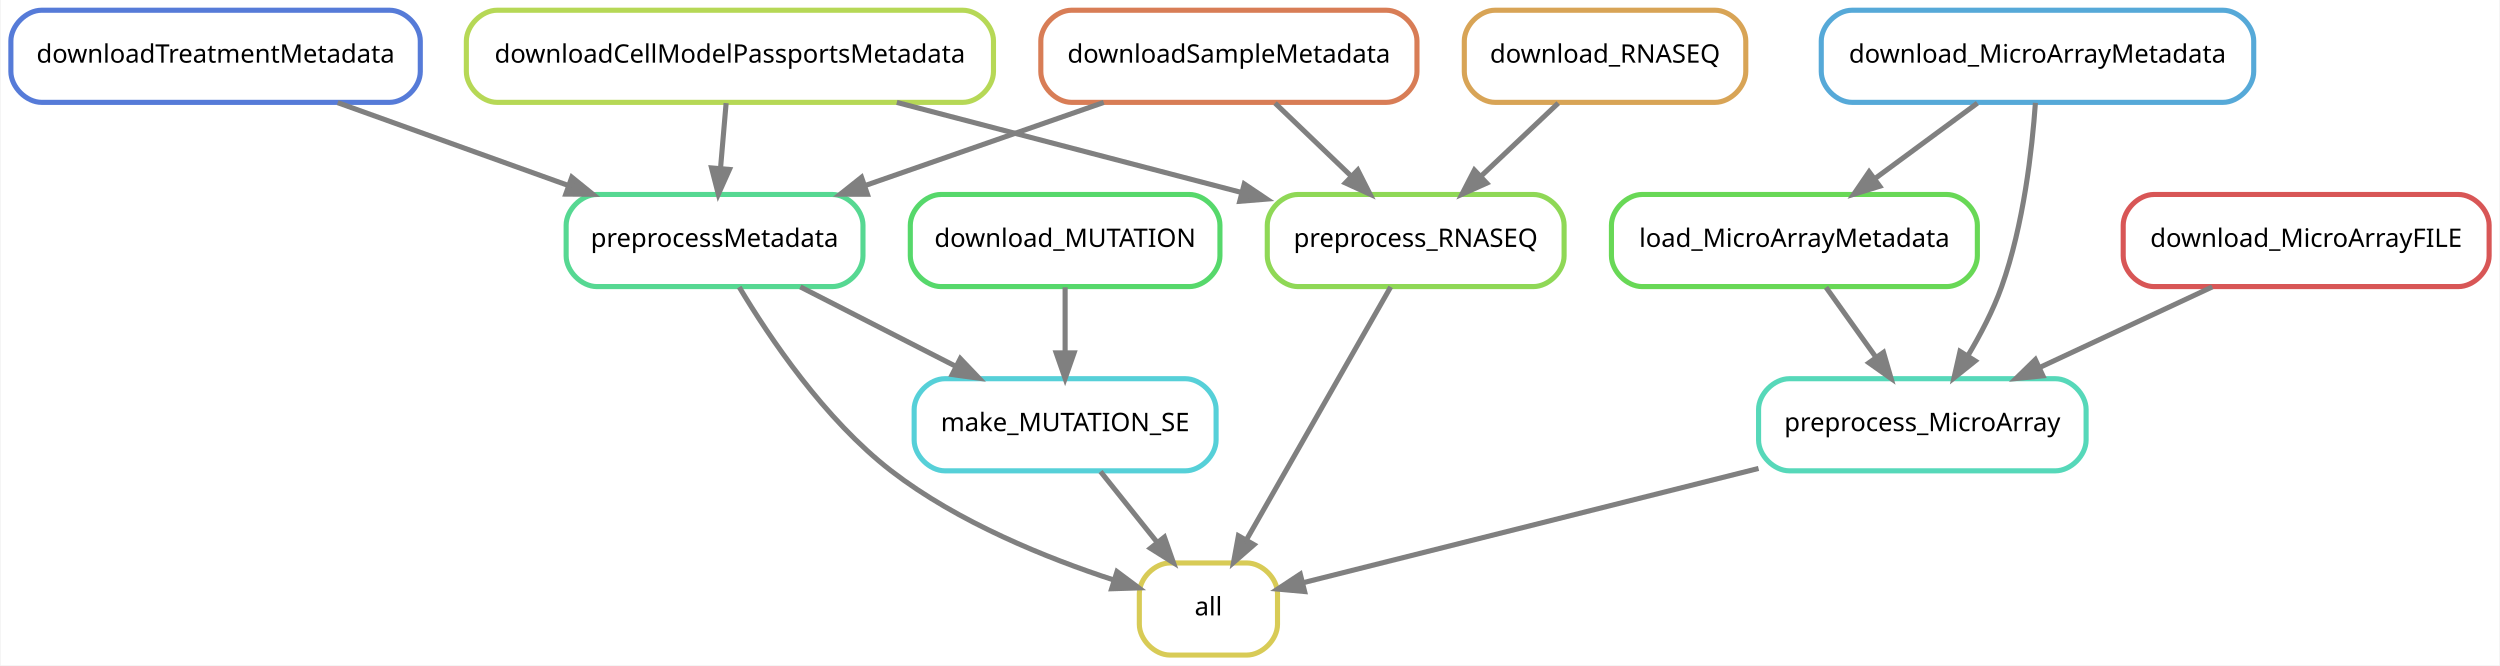
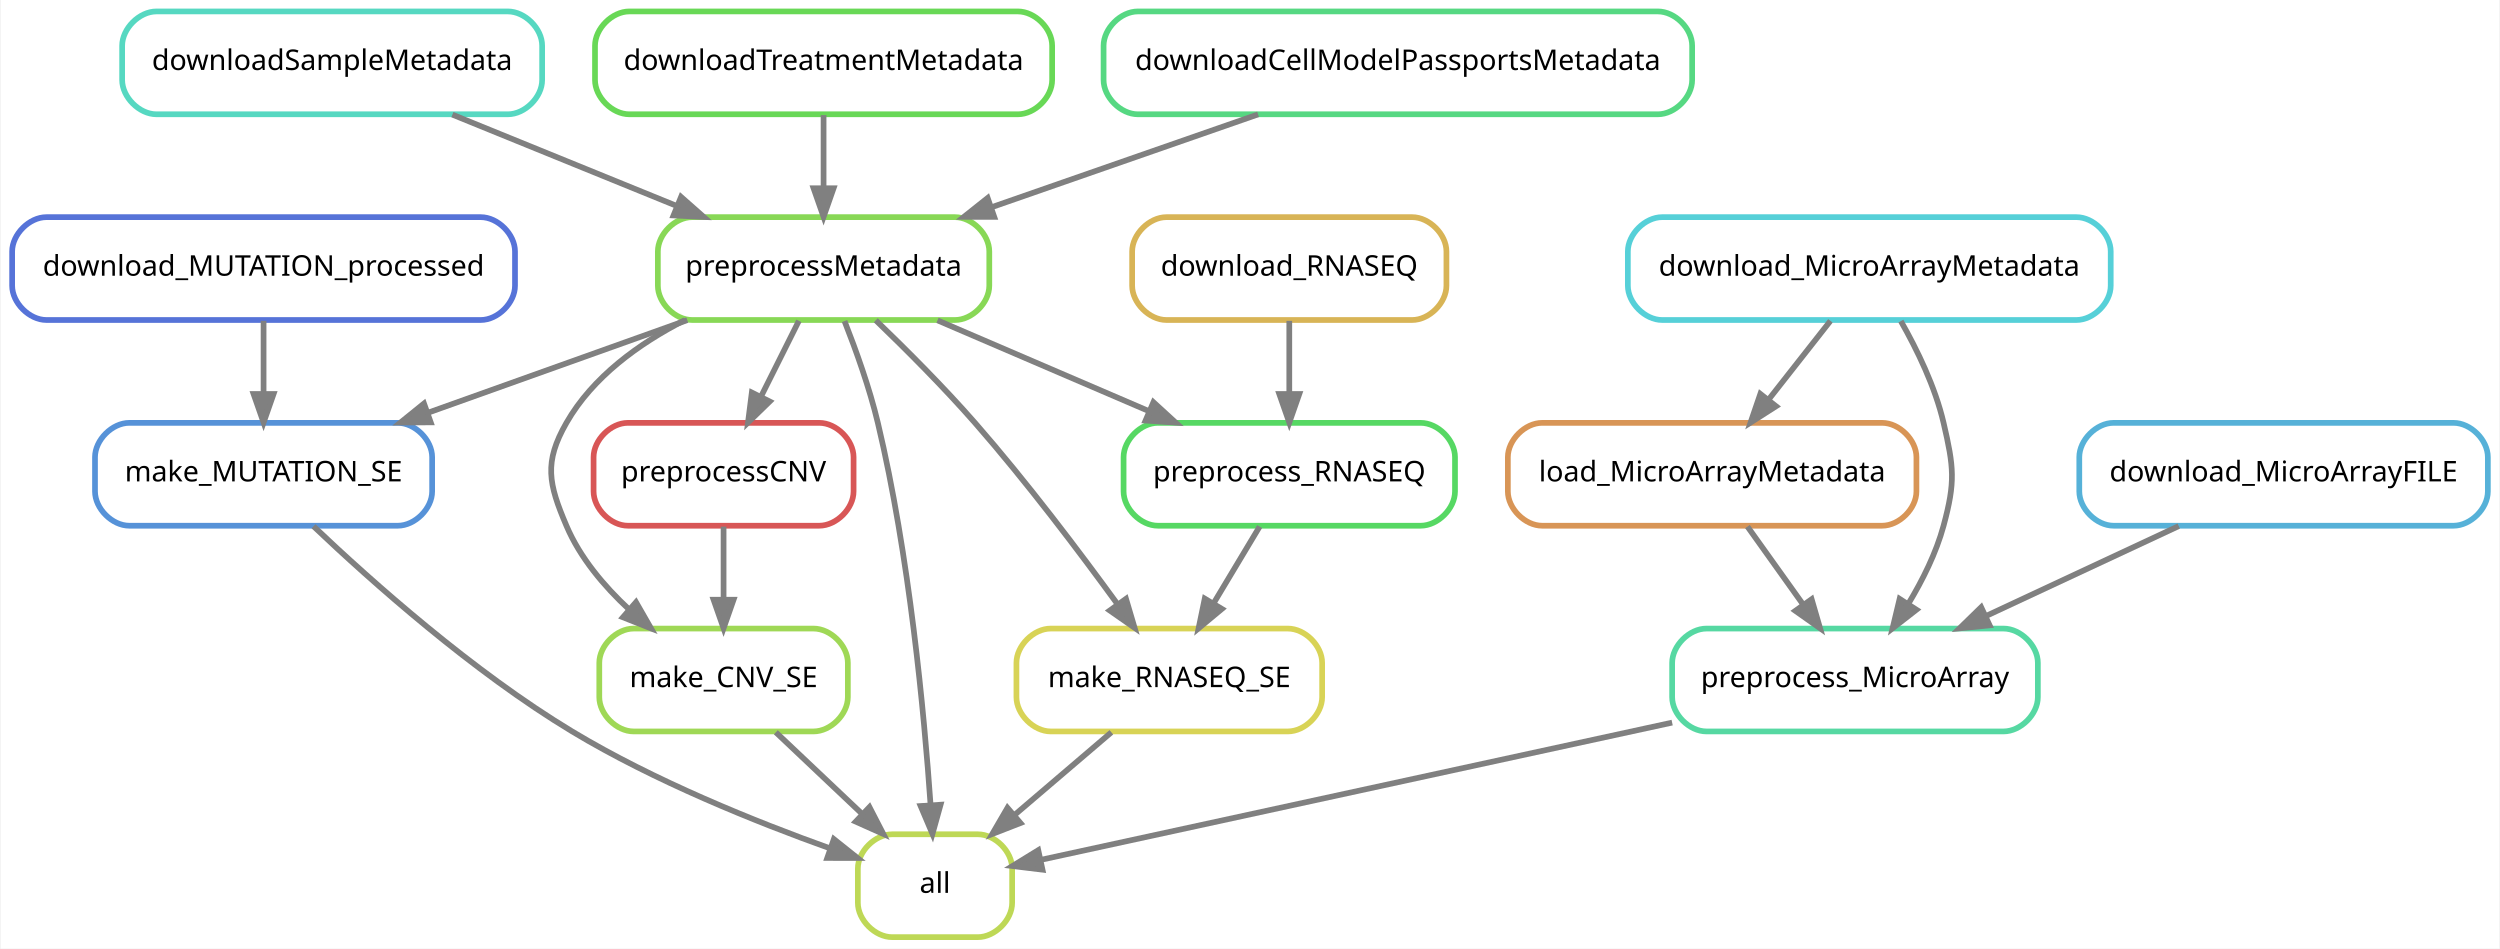
- <svg xmlns="http://www.w3.org/2000/svg" width="977pt" height="260pt" viewBox="0.00 0.00 976.50 260.00">
-   <g id="graph0" class="graph" transform="scale(1 1) rotate(0) translate(4 256)">
-     <polygon fill="white" stroke="transparent" points="-4,4 -4,-256 972.5,-256 972.5,4 -4,4" />
+ <svg xmlns="http://www.w3.org/2000/svg" width="875pt" height="332pt" viewBox="0.00 0.00 874.50 332.00">
+   <g id="graph0" class="graph" transform="scale(1 1) rotate(0) translate(4 328)">
+     <polygon fill="white" stroke="transparent" points="-4,4 -4,-328 870.5,-328 870.5,4 -4,4" />
    <g id="node1" class="node">
-       <path fill="none" stroke="#d8cb56" stroke-width="2" d="M483,-36C483,-36 453,-36 453,-36 447,-36 441,-30 441,-24 441,-24 441,-12 441,-12 441,-6 447,0 453,0 453,0 483,0 483,0 489,0 495,-6 495,-12 495,-12 495,-24 495,-24 495,-30 489,-36 483,-36" />
-       <text text-anchor="middle" x="468" y="-15.5" font-family="sans" font-size="10.00">all</text>
+       <path fill="none" stroke="#bed856" stroke-width="2" d="M338,-36C338,-36 308,-36 308,-36 302,-36 296,-30 296,-24 296,-24 296,-12 296,-12 296,-6 302,0 308,0 308,0 338,0 338,0 344,0 350,-6 350,-12 350,-12 350,-24 350,-24 350,-30 344,-36 338,-36" />
+       <text text-anchor="middle" x="323" y="-15.5" font-family="sans" font-size="10.00">all</text>
    </g>
    <g id="node2" class="node">
-       <path fill="none" stroke="#56d892" stroke-width="2" d="M321,-180C321,-180 229,-180 229,-180 223,-180 217,-174 217,-168 217,-168 217,-156 217,-156 217,-150 223,-144 229,-144 229,-144 321,-144 321,-144 327,-144 333,-150 333,-156 333,-156 333,-168 333,-168 333,-174 327,-180 321,-180" />
-       <text text-anchor="middle" x="275" y="-159.5" font-family="sans" font-size="10.00">preprocessMetadata</text>
+       <path fill="none" stroke="#88d856" stroke-width="2" d="M330,-252C330,-252 238,-252 238,-252 232,-252 226,-246 226,-240 226,-240 226,-228 226,-228 226,-222 232,-216 238,-216 238,-216 330,-216 330,-216 336,-216 342,-222 342,-228 342,-228 342,-240 342,-240 342,-246 336,-252 330,-252" />
+       <text text-anchor="middle" x="284" y="-231.5" font-family="sans" font-size="10.00">preprocessMetadata</text>
    </g>
    <g id="edge3" class="edge">
-       <path fill="none" stroke="grey" stroke-width="2" d="M284.64,-143.8C296.41,-124.13 318,-92.08 344,-72 370.12,-51.82 405.08,-37.8 431.22,-29.26" />
-       <polygon fill="grey" stroke="grey" stroke-width="2" points="432.28,-32.6 440.77,-26.26 430.18,-25.92 432.28,-32.6" />
+       <path fill="none" stroke="grey" stroke-width="2" d="M291.33,-215.63C295.35,-205.42 300.1,-192.17 303,-180 314.03,-133.72 319.21,-78.42 321.46,-46.16" />
+       <polygon fill="grey" stroke="grey" stroke-width="2" points="324.95,-46.35 322.11,-36.14 317.97,-45.89 324.95,-46.35" />
    </g>
    <g id="node8" class="node">
-       <path fill="none" stroke="#56d0d8" stroke-width="2" d="M459,-108C459,-108 365,-108 365,-108 359,-108 353,-102 353,-96 353,-96 353,-84 353,-84 353,-78 359,-72 365,-72 365,-72 459,-72 459,-72 465,-72 471,-78 471,-84 471,-84 471,-96 471,-96 471,-102 465,-108 459,-108" />
-       <text text-anchor="middle" x="412" y="-87.5" font-family="sans" font-size="10.00">make_MUTATION_SE</text>
+       <path fill="none" stroke="#5692d8" stroke-width="2" d="M135,-180C135,-180 41,-180 41,-180 35,-180 29,-174 29,-168 29,-168 29,-156 29,-156 29,-150 35,-144 41,-144 41,-144 135,-144 135,-144 141,-144 147,-150 147,-156 147,-156 147,-168 147,-168 147,-174 141,-180 135,-180" />
+       <text text-anchor="middle" x="88" y="-159.5" font-family="sans" font-size="10.00">make_MUTATION_SE</text>
    </g>
    <g id="edge10" class="edge">
-       <path fill="none" stroke="grey" stroke-width="2" d="M308.51,-143.88C326.84,-134.51 349.74,-122.81 369.33,-112.8" />
-       <polygon fill="grey" stroke="grey" stroke-width="2" points="371.04,-115.86 378.36,-108.19 367.86,-109.62 371.04,-115.86" />
+       <path fill="none" stroke="grey" stroke-width="2" d="M236.3,-215.97C208.92,-206.19 174.34,-193.84 145.47,-183.52" />
+       <polygon fill="grey" stroke="grey" stroke-width="2" points="146.5,-180.18 135.91,-180.11 144.15,-186.77 146.5,-180.18" />
+     </g>
+     <g id="node10" class="node">
+       <path fill="none" stroke="#d8d356" stroke-width="2" d="M446.5,-108C446.5,-108 363.5,-108 363.5,-108 357.5,-108 351.5,-102 351.5,-96 351.5,-96 351.5,-84 351.5,-84 351.5,-78 357.5,-72 363.5,-72 363.5,-72 446.5,-72 446.5,-72 452.5,-72 458.5,-78 458.5,-84 458.5,-84 458.5,-96 458.5,-96 458.5,-102 452.5,-108 446.5,-108" />
+       <text text-anchor="middle" x="405" y="-87.5" font-family="sans" font-size="10.00">make_RNASEQ_SE</text>
+     </g>
+     <g id="edge13" class="edge">
+       <path fill="none" stroke="grey" stroke-width="2" d="M302.27,-215.9C312.78,-205.78 326.03,-192.53 337,-180 354.94,-159.5 373.61,-134.79 386.83,-116.61" />
+       <polygon fill="grey" stroke="grey" stroke-width="2" points="389.85,-118.42 392.86,-108.26 384.17,-114.32 389.85,-118.42" />
+     </g>
+     <g id="node11" class="node">
+       <path fill="none" stroke="#56d863" stroke-width="2" d="M493,-180C493,-180 401,-180 401,-180 395,-180 389,-174 389,-168 389,-168 389,-156 389,-156 389,-150 395,-144 401,-144 401,-144 493,-144 493,-144 499,-144 505,-150 505,-156 505,-156 505,-168 505,-168 505,-174 499,-180 493,-180" />
+       <text text-anchor="middle" x="447" y="-159.5" font-family="sans" font-size="10.00">preprocess_RNASEQ</text>
+     </g>
+     <g id="edge14" class="edge">
+       <path fill="none" stroke="grey" stroke-width="2" d="M323.87,-215.88C346.16,-206.31 374.12,-194.3 397.76,-184.15" />
+       <polygon fill="grey" stroke="grey" stroke-width="2" points="399.45,-187.23 407.26,-180.07 396.69,-180.8 399.45,-187.23" />
+     </g>
+     <g id="node13" class="node">
+       <path fill="none" stroke="#9fd856" stroke-width="2" d="M280.5,-108C280.5,-108 217.5,-108 217.5,-108 211.5,-108 205.5,-102 205.5,-96 205.5,-96 205.5,-84 205.5,-84 205.5,-78 211.5,-72 217.5,-72 217.5,-72 280.5,-72 280.5,-72 286.5,-72 292.5,-78 292.5,-84 292.5,-84 292.5,-96 292.5,-96 292.5,-102 286.5,-108 280.5,-108" />
+       <text text-anchor="middle" x="249" y="-87.5" font-family="sans" font-size="10.00">make_CNV_SE</text>
+     </g>
+     <g id="edge17" class="edge">
+       <path fill="none" stroke="grey" stroke-width="2" d="M235.44,-215.97C219.33,-207.73 203.18,-196.06 194,-180 186.06,-166.11 187.74,-158.72 194,-144 198.73,-132.86 207.08,-122.93 215.87,-114.76" />
+       <polygon fill="grey" stroke="grey" stroke-width="2" points="218.35,-117.24 223.62,-108.05 213.77,-111.95 218.35,-117.24" />
+     </g>
+     <g id="node14" class="node">
+       <path fill="none" stroke="#d85656" stroke-width="2" d="M282.5,-180C282.5,-180 215.5,-180 215.5,-180 209.5,-180 203.5,-174 203.5,-168 203.5,-168 203.5,-156 203.5,-156 203.5,-150 209.5,-144 215.5,-144 215.5,-144 282.5,-144 282.5,-144 288.5,-144 294.5,-150 294.5,-156 294.5,-156 294.5,-168 294.5,-168 294.5,-174 288.5,-180 282.5,-180" />
+       <text text-anchor="middle" x="249" y="-159.5" font-family="sans" font-size="10.00">preprocessCNV</text>
+     </g>
+     <g id="edge18" class="edge">
+       <path fill="none" stroke="grey" stroke-width="2" d="M275.35,-215.7C271.36,-207.73 266.55,-198.1 262.13,-189.26" />
+       <polygon fill="grey" stroke="grey" stroke-width="2" points="265.15,-187.48 257.55,-180.1 258.89,-190.61 265.15,-187.48" />
    </g>
    <g id="node3" class="node">
-       <path fill="none" stroke="#d87d56" stroke-width="2" d="M537.5,-252C537.5,-252 414.5,-252 414.5,-252 408.5,-252 402.5,-246 402.5,-240 402.5,-240 402.5,-228 402.5,-228 402.5,-222 408.5,-216 414.5,-216 414.5,-216 537.5,-216 537.5,-216 543.5,-216 549.5,-222 549.5,-228 549.5,-228 549.5,-240 549.5,-240 549.5,-246 543.5,-252 537.5,-252" />
-       <text text-anchor="middle" x="476" y="-231.5" font-family="sans" font-size="10.00">downloadSampleMetadata</text>
+       <path fill="none" stroke="#56d8c1" stroke-width="2" d="M173.5,-324C173.5,-324 50.5,-324 50.5,-324 44.5,-324 38.5,-318 38.5,-312 38.5,-312 38.5,-300 38.5,-300 38.5,-294 44.5,-288 50.5,-288 50.5,-288 173.5,-288 173.5,-288 179.5,-288 185.5,-294 185.5,-300 185.5,-300 185.5,-312 185.5,-312 185.5,-318 179.5,-324 173.5,-324" />
+       <text text-anchor="middle" x="112" y="-303.5" font-family="sans" font-size="10.00">downloadSampleMetadata</text>
+     </g>
+     <g id="edge8" class="edge">
+       <path fill="none" stroke="grey" stroke-width="2" d="M154.08,-287.88C177.8,-278.22 207.62,-266.09 232.7,-255.88" />
+       <polygon fill="grey" stroke="grey" stroke-width="2" points="234.12,-259.08 242.06,-252.07 231.48,-252.6 234.12,-259.08" />
+     </g>
+     <g id="node4" class="node">
+       <path fill="none" stroke="#68d856" stroke-width="2" d="M352,-324C352,-324 216,-324 216,-324 210,-324 204,-318 204,-312 204,-312 204,-300 204,-300 204,-294 210,-288 216,-288 216,-288 352,-288 352,-288 358,-288 364,-294 364,-300 364,-300 364,-312 364,-312 364,-318 358,-324 352,-324" />
+       <text text-anchor="middle" x="284" y="-303.5" font-family="sans" font-size="10.00">downloadTreatmentMetadata</text>
    </g>
    <g id="edge6" class="edge">
-       <path fill="none" stroke="grey" stroke-width="2" d="M427.09,-215.97C399,-206.19 363.54,-193.84 333.93,-183.52" />
-       <polygon fill="grey" stroke="grey" stroke-width="2" points="334.73,-180.09 324.13,-180.11 332.43,-186.71 334.73,-180.09" />
+       <path fill="none" stroke="grey" stroke-width="2" d="M284,-287.7C284,-279.98 284,-270.71 284,-262.11" />
+       <polygon fill="grey" stroke="grey" stroke-width="2" points="287.5,-262.1 284,-252.1 280.5,-262.1 287.5,-262.1" />
    </g>
-     <g id="node10" class="node">
-       <path fill="none" stroke="#8fd856" stroke-width="2" d="M595,-180C595,-180 503,-180 503,-180 497,-180 491,-174 491,-168 491,-168 491,-156 491,-156 491,-150 497,-144 503,-144 503,-144 595,-144 595,-144 601,-144 607,-150 607,-156 607,-156 607,-168 607,-168 607,-174 601,-180 595,-180" />
-       <text text-anchor="middle" x="549" y="-159.5" font-family="sans" font-size="10.00">preprocess_RNASEQ</text>
+     <g id="node5" class="node">
+       <path fill="none" stroke="#56d882" stroke-width="2" d="M576,-324C576,-324 394,-324 394,-324 388,-324 382,-318 382,-312 382,-312 382,-300 382,-300 382,-294 388,-288 394,-288 394,-288 576,-288 576,-288 582,-288 588,-294 588,-300 588,-300 588,-312 588,-312 588,-318 582,-324 576,-324" />
+       <text text-anchor="middle" x="485" y="-303.5" font-family="sans" font-size="10.00">downloadCellModelPassportsMetadata</text>
+     </g>
+     <g id="edge7" class="edge">
+       <path fill="none" stroke="grey" stroke-width="2" d="M436.09,-287.97C408,-278.19 372.54,-265.84 342.93,-255.52" />
+       <polygon fill="grey" stroke="grey" stroke-width="2" points="343.73,-252.09 333.13,-252.11 341.43,-258.71 343.73,-252.09" />
+     </g>
+     <g id="node6" class="node">
+       <path fill="none" stroke="#d89556" stroke-width="2" d="M654.5,-180C654.5,-180 535.5,-180 535.5,-180 529.5,-180 523.5,-174 523.5,-168 523.5,-168 523.5,-156 523.5,-156 523.5,-150 529.5,-144 535.5,-144 535.5,-144 654.5,-144 654.5,-144 660.5,-144 666.5,-150 666.5,-156 666.5,-156 666.5,-168 666.5,-168 666.5,-174 660.5,-180 654.5,-180" />
+       <text text-anchor="middle" x="595" y="-159.5" font-family="sans" font-size="10.00">load_MicroArrayMetadata</text>
+     </g>
+     <g id="node15" class="node">
+       <path fill="none" stroke="#56d8a2" stroke-width="2" d="M697,-108C697,-108 593,-108 593,-108 587,-108 581,-102 581,-96 581,-96 581,-84 581,-84 581,-78 587,-72 593,-72 593,-72 697,-72 697,-72 703,-72 709,-78 709,-84 709,-84 709,-96 709,-96 709,-102 703,-108 697,-108" />
+       <text text-anchor="middle" x="645" y="-87.5" font-family="sans" font-size="10.00">preprocess_MicroArray</text>
+     </g>
+     <g id="edge21" class="edge">
+       <path fill="none" stroke="grey" stroke-width="2" d="M607.36,-143.7C613.23,-135.47 620.37,-125.48 626.84,-116.42" />
+       <polygon fill="grey" stroke="grey" stroke-width="2" points="629.82,-118.28 632.78,-108.1 624.12,-114.21 629.82,-118.28" />
+     </g>
+     <g id="node7" class="node">
+       <path fill="none" stroke="#56d0d8" stroke-width="2" d="M722.5,-252C722.5,-252 577.5,-252 577.5,-252 571.5,-252 565.5,-246 565.5,-240 565.5,-240 565.5,-228 565.5,-228 565.5,-222 571.5,-216 577.5,-216 577.5,-216 722.5,-216 722.5,-216 728.5,-216 734.5,-222 734.5,-228 734.5,-228 734.5,-240 734.5,-240 734.5,-246 728.5,-252 722.5,-252" />
+       <text text-anchor="middle" x="650" y="-231.5" font-family="sans" font-size="10.00">download_MicroArrayMetadata</text>
+     </g>
+     <g id="edge9" class="edge">
+       <path fill="none" stroke="grey" stroke-width="2" d="M636.4,-215.7C629.88,-207.39 621.93,-197.28 614.75,-188.14" />
+       <polygon fill="grey" stroke="grey" stroke-width="2" points="617.37,-185.81 608.44,-180.1 611.87,-190.13 617.37,-185.81" />
+     </g>
+     <g id="edge19" class="edge">
+       <path fill="none" stroke="grey" stroke-width="2" d="M661.05,-215.61C666.74,-205.62 673.08,-192.58 676,-180 679.62,-164.41 680.18,-159.44 676,-144 673.42,-134.48 668.66,-124.92 663.62,-116.59" />
+       <polygon fill="grey" stroke="grey" stroke-width="2" points="666.51,-114.6 658.15,-108.09 660.62,-118.39 666.51,-114.6" />
+     </g>
+     <g id="edge5" class="edge">
+       <path fill="none" stroke="grey" stroke-width="2" d="M105.48,-143.8C125.88,-124.43 161.25,-92.94 196,-72 224.76,-54.67 260.22,-40.39 286.35,-31.04" />
+       <polygon fill="grey" stroke="grey" stroke-width="2" points="287.6,-34.31 295.88,-27.7 285.29,-27.71 287.6,-34.31" />
+     </g>
+     <g id="node9" class="node">
+       <path fill="none" stroke="#5673d8" stroke-width="2" d="M164,-252C164,-252 12,-252 12,-252 6,-252 0,-246 0,-240 0,-240 0,-228 0,-228 0,-222 6,-216 12,-216 12,-216 164,-216 164,-216 170,-216 176,-222 176,-228 176,-228 176,-240 176,-240 176,-246 170,-252 164,-252" />
+       <text text-anchor="middle" x="88" y="-231.5" font-family="sans" font-size="10.00">download_MUTATION_processed</text>
+     </g>
+     <g id="edge11" class="edge">
+       <path fill="none" stroke="grey" stroke-width="2" d="M88,-215.7C88,-207.98 88,-198.71 88,-190.11" />
+       <polygon fill="grey" stroke="grey" stroke-width="2" points="91.5,-190.1 88,-180.1 84.5,-190.1 91.5,-190.1" />
+     </g>
+     <g id="edge1" class="edge">
+       <path fill="none" stroke="grey" stroke-width="2" d="M384.73,-71.7C374.5,-62.97 361.94,-52.24 350.82,-42.75" />
+       <polygon fill="grey" stroke="grey" stroke-width="2" points="352.91,-39.94 343.04,-36.1 348.37,-45.26 352.91,-39.94" />
    </g>
    <g id="edge12" class="edge">
-       <path fill="none" stroke="grey" stroke-width="2" d="M494.04,-215.7C503.06,-207.05 514.12,-196.45 523.94,-187.03" />
-       <polygon fill="grey" stroke="grey" stroke-width="2" points="526.37,-189.55 531.16,-180.1 521.52,-184.5 526.37,-189.55" />
-     </g>
-     <g id="node4" class="node">
-       <path fill="none" stroke="#567bd8" stroke-width="2" d="M148,-252C148,-252 12,-252 12,-252 6,-252 0,-246 0,-240 0,-240 0,-228 0,-228 0,-222 6,-216 12,-216 12,-216 148,-216 148,-216 154,-216 160,-222 160,-228 160,-228 160,-240 160,-240 160,-246 154,-252 148,-252" />
-       <text text-anchor="middle" x="80" y="-231.5" font-family="sans" font-size="10.00">downloadTreatmentMetadata</text>
-     </g>
-     <g id="edge5" class="edge">
-       <path fill="none" stroke="grey" stroke-width="2" d="M127.7,-215.88C154.95,-206.09 189.3,-193.77 217.97,-183.47" />
-       <polygon fill="grey" stroke="grey" stroke-width="2" points="219.22,-186.74 227.45,-180.07 216.86,-180.15 219.22,-186.74" />
-     </g>
-     <g id="node5" class="node">
-       <path fill="none" stroke="#b6d856" stroke-width="2" d="M372,-252C372,-252 190,-252 190,-252 184,-252 178,-246 178,-240 178,-240 178,-228 178,-228 178,-222 184,-216 190,-216 190,-216 372,-216 372,-216 378,-216 384,-222 384,-228 384,-228 384,-240 384,-240 384,-246 378,-252 372,-252" />
-       <text text-anchor="middle" x="281" y="-231.5" font-family="sans" font-size="10.00">downloadCellModelPassportsMetadata</text>
-     </g>
-     <g id="edge7" class="edge">
-       <path fill="none" stroke="grey" stroke-width="2" d="M279.52,-215.7C278.86,-207.98 278.06,-198.71 277.32,-190.11" />
-       <polygon fill="grey" stroke="grey" stroke-width="2" points="280.81,-189.77 276.47,-180.1 273.83,-190.37 280.81,-189.77" />
-     </g>
-     <g id="edge13" class="edge">
-       <path fill="none" stroke="grey" stroke-width="2" d="M346.22,-215.97C387.1,-205.29 439.7,-191.55 481.08,-180.74" />
-       <polygon fill="grey" stroke="grey" stroke-width="2" points="482.01,-184.11 490.8,-178.2 480.24,-177.34 482.01,-184.11" />
-     </g>
-     <g id="node6" class="node">
-       <path fill="none" stroke="#68d856" stroke-width="2" d="M756.5,-180C756.5,-180 637.5,-180 637.5,-180 631.5,-180 625.5,-174 625.5,-168 625.5,-168 625.5,-156 625.5,-156 625.5,-150 631.5,-144 637.5,-144 637.5,-144 756.5,-144 756.5,-144 762.5,-144 768.5,-150 768.5,-156 768.5,-156 768.5,-168 768.5,-168 768.5,-174 762.5,-180 756.5,-180" />
-       <text text-anchor="middle" x="697" y="-159.5" font-family="sans" font-size="10.00">load_MicroArrayMetadata</text>
+       <path fill="none" stroke="grey" stroke-width="2" d="M436.62,-143.7C431.74,-135.56 425.81,-125.69 420.42,-116.7" />
+       <polygon fill="grey" stroke="grey" stroke-width="2" points="423.41,-114.88 415.26,-108.1 417.41,-118.48 423.41,-114.88" />
    </g>
    <g id="node12" class="node">
-       <path fill="none" stroke="#56d8b9" stroke-width="2" d="M799,-108C799,-108 695,-108 695,-108 689,-108 683,-102 683,-96 683,-96 683,-84 683,-84 683,-78 689,-72 695,-72 695,-72 799,-72 799,-72 805,-72 811,-78 811,-84 811,-84 811,-96 811,-96 811,-102 805,-108 799,-108" />
-       <text text-anchor="middle" x="747" y="-87.5" font-family="sans" font-size="10.00">preprocess_MicroArray</text>
+       <path fill="none" stroke="#d8b456" stroke-width="2" d="M490,-252C490,-252 404,-252 404,-252 398,-252 392,-246 392,-240 392,-240 392,-228 392,-228 392,-222 398,-216 404,-216 404,-216 490,-216 490,-216 496,-216 502,-222 502,-228 502,-228 502,-240 502,-240 502,-246 496,-252 490,-252" />
+       <text text-anchor="middle" x="447" y="-231.5" font-family="sans" font-size="10.00">download_RNASEQ</text>
+     </g>
+     <g id="edge15" class="edge">
+       <path fill="none" stroke="grey" stroke-width="2" d="M447,-215.7C447,-207.98 447,-198.71 447,-190.11" />
+       <polygon fill="grey" stroke="grey" stroke-width="2" points="450.5,-190.1 447,-180.1 443.5,-190.1 450.5,-190.1" />
+     </g>
+     <g id="edge2" class="edge">
+       <path fill="none" stroke="grey" stroke-width="2" d="M267.29,-71.7C276.43,-63.05 287.64,-52.45 297.6,-43.03" />
+       <polygon fill="grey" stroke="grey" stroke-width="2" points="300.06,-45.52 304.92,-36.1 295.25,-40.43 300.06,-45.52" />
    </g>
    <g id="edge16" class="edge">
-       <path fill="none" stroke="grey" stroke-width="2" d="M709.36,-143.7C715.23,-135.47 722.37,-125.48 728.84,-116.42" />
-       <polygon fill="grey" stroke="grey" stroke-width="2" points="731.82,-118.28 734.78,-108.1 726.12,-114.21 731.82,-118.28" />
-     </g>
-     <g id="node7" class="node">
-       <path fill="none" stroke="#56a9d8" stroke-width="2" d="M864.5,-252C864.5,-252 719.5,-252 719.5,-252 713.5,-252 707.5,-246 707.5,-240 707.5,-240 707.5,-228 707.5,-228 707.5,-222 713.5,-216 719.5,-216 719.5,-216 864.5,-216 864.5,-216 870.5,-216 876.5,-222 876.5,-228 876.5,-228 876.5,-240 876.5,-240 876.5,-246 870.5,-252 864.5,-252" />
-       <text text-anchor="middle" x="792" y="-231.5" font-family="sans" font-size="10.00">download_MicroArrayMetadata</text>
-     </g>
-     <g id="edge8" class="edge">
-       <path fill="none" stroke="grey" stroke-width="2" d="M768.52,-215.7C756.44,-206.8 741.55,-195.82 728.48,-186.2" />
-       <polygon fill="grey" stroke="grey" stroke-width="2" points="730.34,-183.22 720.21,-180.1 726.19,-188.85 730.34,-183.22" />
-     </g>
-     <g id="edge15" class="edge">
-       <path fill="none" stroke="grey" stroke-width="2" d="M791.19,-215.8C789.9,-197.53 786.57,-168.01 778,-144 774.69,-134.71 769.72,-125.21 764.72,-116.87" />
-       <polygon fill="grey" stroke="grey" stroke-width="2" points="767.65,-114.95 759.37,-108.33 761.72,-118.67 767.65,-114.95" />
-     </g>
-     <g id="edge1" class="edge">
-       <path fill="none" stroke="grey" stroke-width="2" d="M425.84,-71.7C432.49,-63.39 440.58,-53.28 447.89,-44.14" />
-       <polygon fill="grey" stroke="grey" stroke-width="2" points="450.8,-46.1 454.32,-36.1 445.34,-41.73 450.8,-46.1" />
-     </g>
-     <g id="node9" class="node">
-       <path fill="none" stroke="#56d86b" stroke-width="2" d="M460.5,-180C460.5,-180 363.5,-180 363.5,-180 357.5,-180 351.5,-174 351.5,-168 351.5,-168 351.5,-156 351.5,-156 351.5,-150 357.5,-144 363.5,-144 363.5,-144 460.5,-144 460.5,-144 466.5,-144 472.5,-150 472.5,-156 472.5,-156 472.5,-168 472.5,-168 472.5,-174 466.5,-180 460.5,-180" />
-       <text text-anchor="middle" x="412" y="-159.5" font-family="sans" font-size="10.00">download_MUTATION</text>
-     </g>
-     <g id="edge9" class="edge">
-       <path fill="none" stroke="grey" stroke-width="2" d="M412,-143.7C412,-135.98 412,-126.71 412,-118.11" />
-       <polygon fill="grey" stroke="grey" stroke-width="2" points="415.5,-118.1 412,-108.1 408.5,-118.1 415.5,-118.1" />
+       <path fill="none" stroke="grey" stroke-width="2" d="M249,-143.7C249,-135.98 249,-126.71 249,-118.11" />
+       <polygon fill="grey" stroke="grey" stroke-width="2" points="252.5,-118.1 249,-108.1 245.5,-118.1 252.5,-118.1" />
    </g>
    <g id="edge4" class="edge">
-       <path fill="none" stroke="grey" stroke-width="2" d="M539.23,-143.87C525.18,-119.24 499.17,-73.64 482.77,-44.88" />
-       <polygon fill="grey" stroke="grey" stroke-width="2" points="485.8,-43.14 477.81,-36.19 479.72,-46.61 485.8,-43.14" />
+       <path fill="none" stroke="grey" stroke-width="2" d="M581,-75.09C514.83,-60.7 413.82,-38.74 359.92,-27.03" />
+       <polygon fill="grey" stroke="grey" stroke-width="2" points="360.62,-23.6 350.11,-24.89 359.14,-30.44 360.62,-23.6" />
    </g>
-     <g id="node11" class="node">
-       <path fill="none" stroke="#d8a456" stroke-width="2" d="M666,-252C666,-252 580,-252 580,-252 574,-252 568,-246 568,-240 568,-240 568,-228 568,-228 568,-222 574,-216 580,-216 580,-216 666,-216 666,-216 672,-216 678,-222 678,-228 678,-228 678,-240 678,-240 678,-246 672,-252 666,-252" />
-       <text text-anchor="middle" x="623" y="-231.5" font-family="sans" font-size="10.00">download_RNASEQ</text>
+     <g id="node16" class="node">
+       <path fill="none" stroke="#56b1d8" stroke-width="2" d="M854.5,-180C854.5,-180 735.5,-180 735.5,-180 729.5,-180 723.5,-174 723.5,-168 723.5,-168 723.5,-156 723.5,-156 723.5,-150 729.5,-144 735.5,-144 735.5,-144 854.5,-144 854.5,-144 860.5,-144 866.5,-150 866.5,-156 866.5,-156 866.5,-168 866.5,-168 866.5,-174 860.5,-180 854.5,-180" />
+       <text text-anchor="middle" x="795" y="-159.5" font-family="sans" font-size="10.00">download_MicroArrayFILE</text>
    </g>
-     <g id="edge11" class="edge">
-       <path fill="none" stroke="grey" stroke-width="2" d="M604.71,-215.7C595.57,-207.05 584.36,-196.45 574.4,-187.03" />
-       <polygon fill="grey" stroke="grey" stroke-width="2" points="576.75,-184.43 567.08,-180.1 571.94,-189.52 576.75,-184.43" />
-     </g>
-     <g id="edge2" class="edge">
-       <path fill="none" stroke="grey" stroke-width="2" d="M682.99,-72.94C627.92,-59.12 550.38,-39.67 505.04,-28.29" />
-       <polygon fill="grey" stroke="grey" stroke-width="2" points="505.6,-24.83 495.05,-25.79 503.9,-31.62 505.6,-24.83" />
-     </g>
-     <g id="node13" class="node">
-       <path fill="none" stroke="#d85656" stroke-width="2" d="M956.5,-180C956.5,-180 837.5,-180 837.5,-180 831.5,-180 825.5,-174 825.5,-168 825.5,-168 825.5,-156 825.5,-156 825.5,-150 831.5,-144 837.5,-144 837.5,-144 956.5,-144 956.5,-144 962.5,-144 968.5,-150 968.5,-156 968.5,-156 968.5,-168 968.5,-168 968.5,-174 962.5,-180 956.5,-180" />
-       <text text-anchor="middle" x="897" y="-159.5" font-family="sans" font-size="10.00">download_MicroArrayFILE</text>
-     </g>
-     <g id="edge14" class="edge">
-       <path fill="none" stroke="grey" stroke-width="2" d="M860.31,-143.88C839.98,-134.39 814.53,-122.51 792.9,-112.42" />
-       <polygon fill="grey" stroke="grey" stroke-width="2" points="794.12,-109.13 783.57,-108.07 791.16,-115.47 794.12,-109.13" />
+     <g id="edge20" class="edge">
+       <path fill="none" stroke="grey" stroke-width="2" d="M758.31,-143.88C737.98,-134.39 712.53,-122.51 690.9,-112.42" />
+       <polygon fill="grey" stroke="grey" stroke-width="2" points="692.12,-109.13 681.57,-108.07 689.16,-115.47 692.12,-109.13" />
    </g>
  </g>
</svg>
